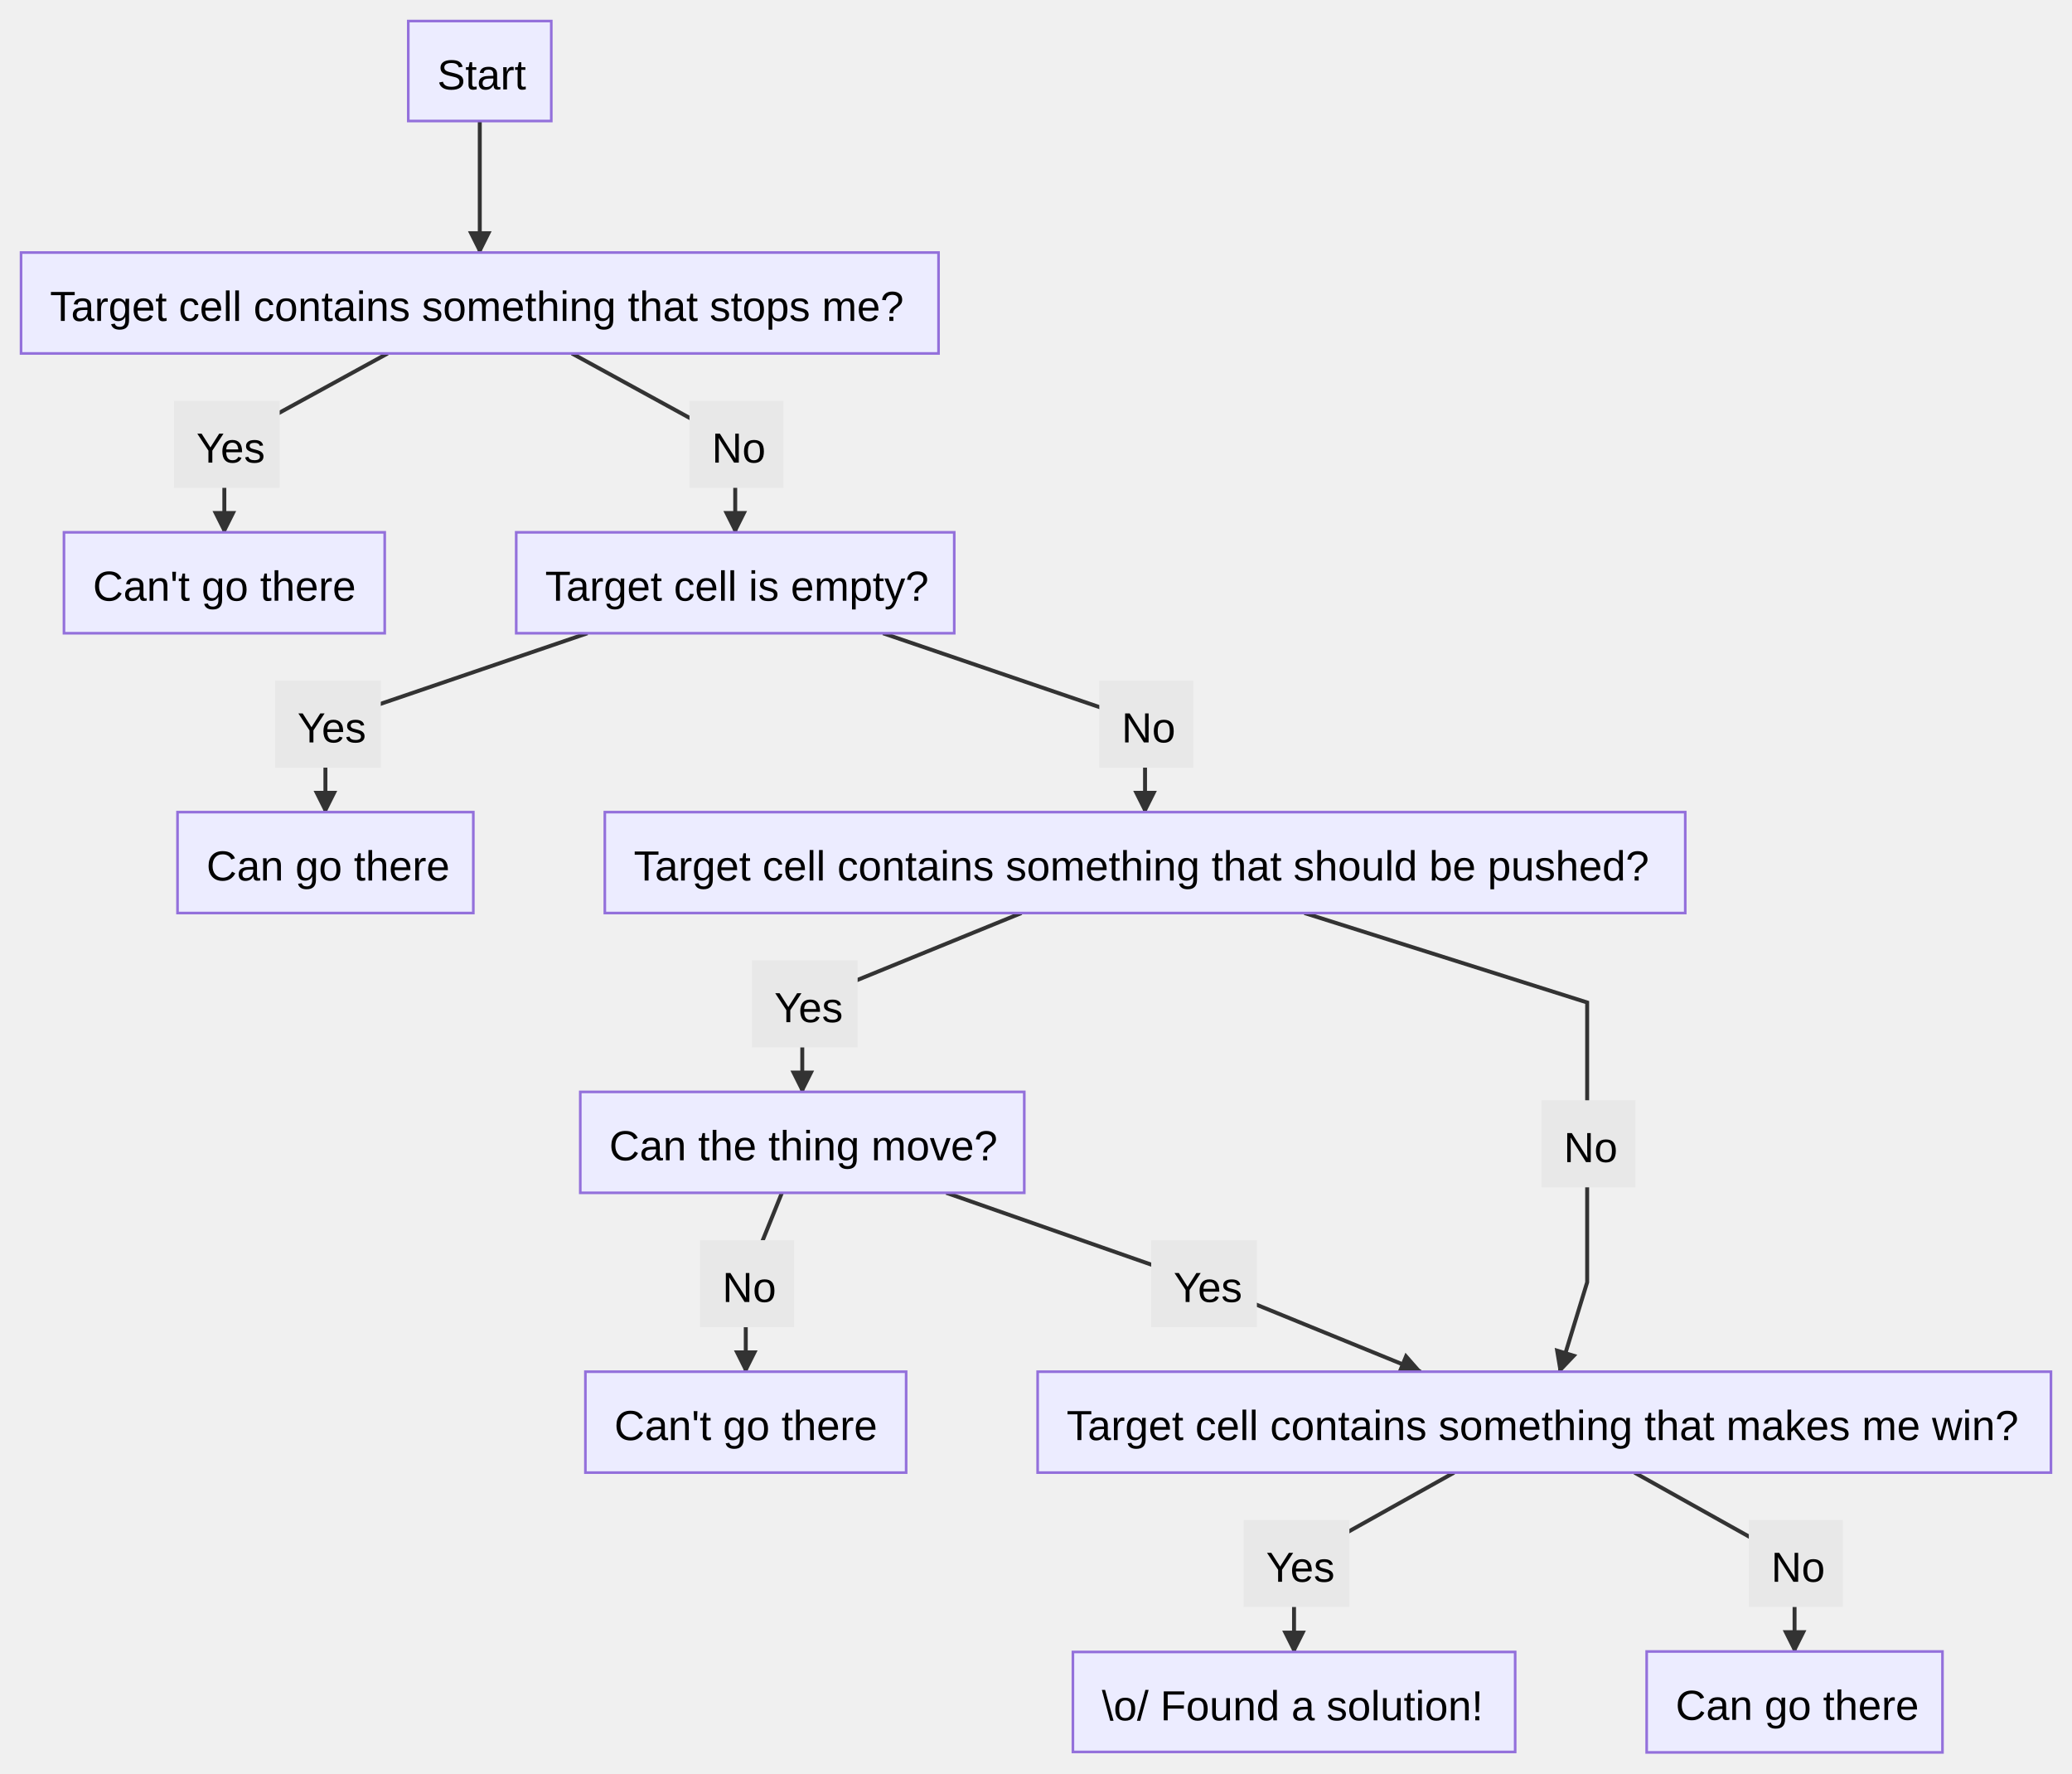
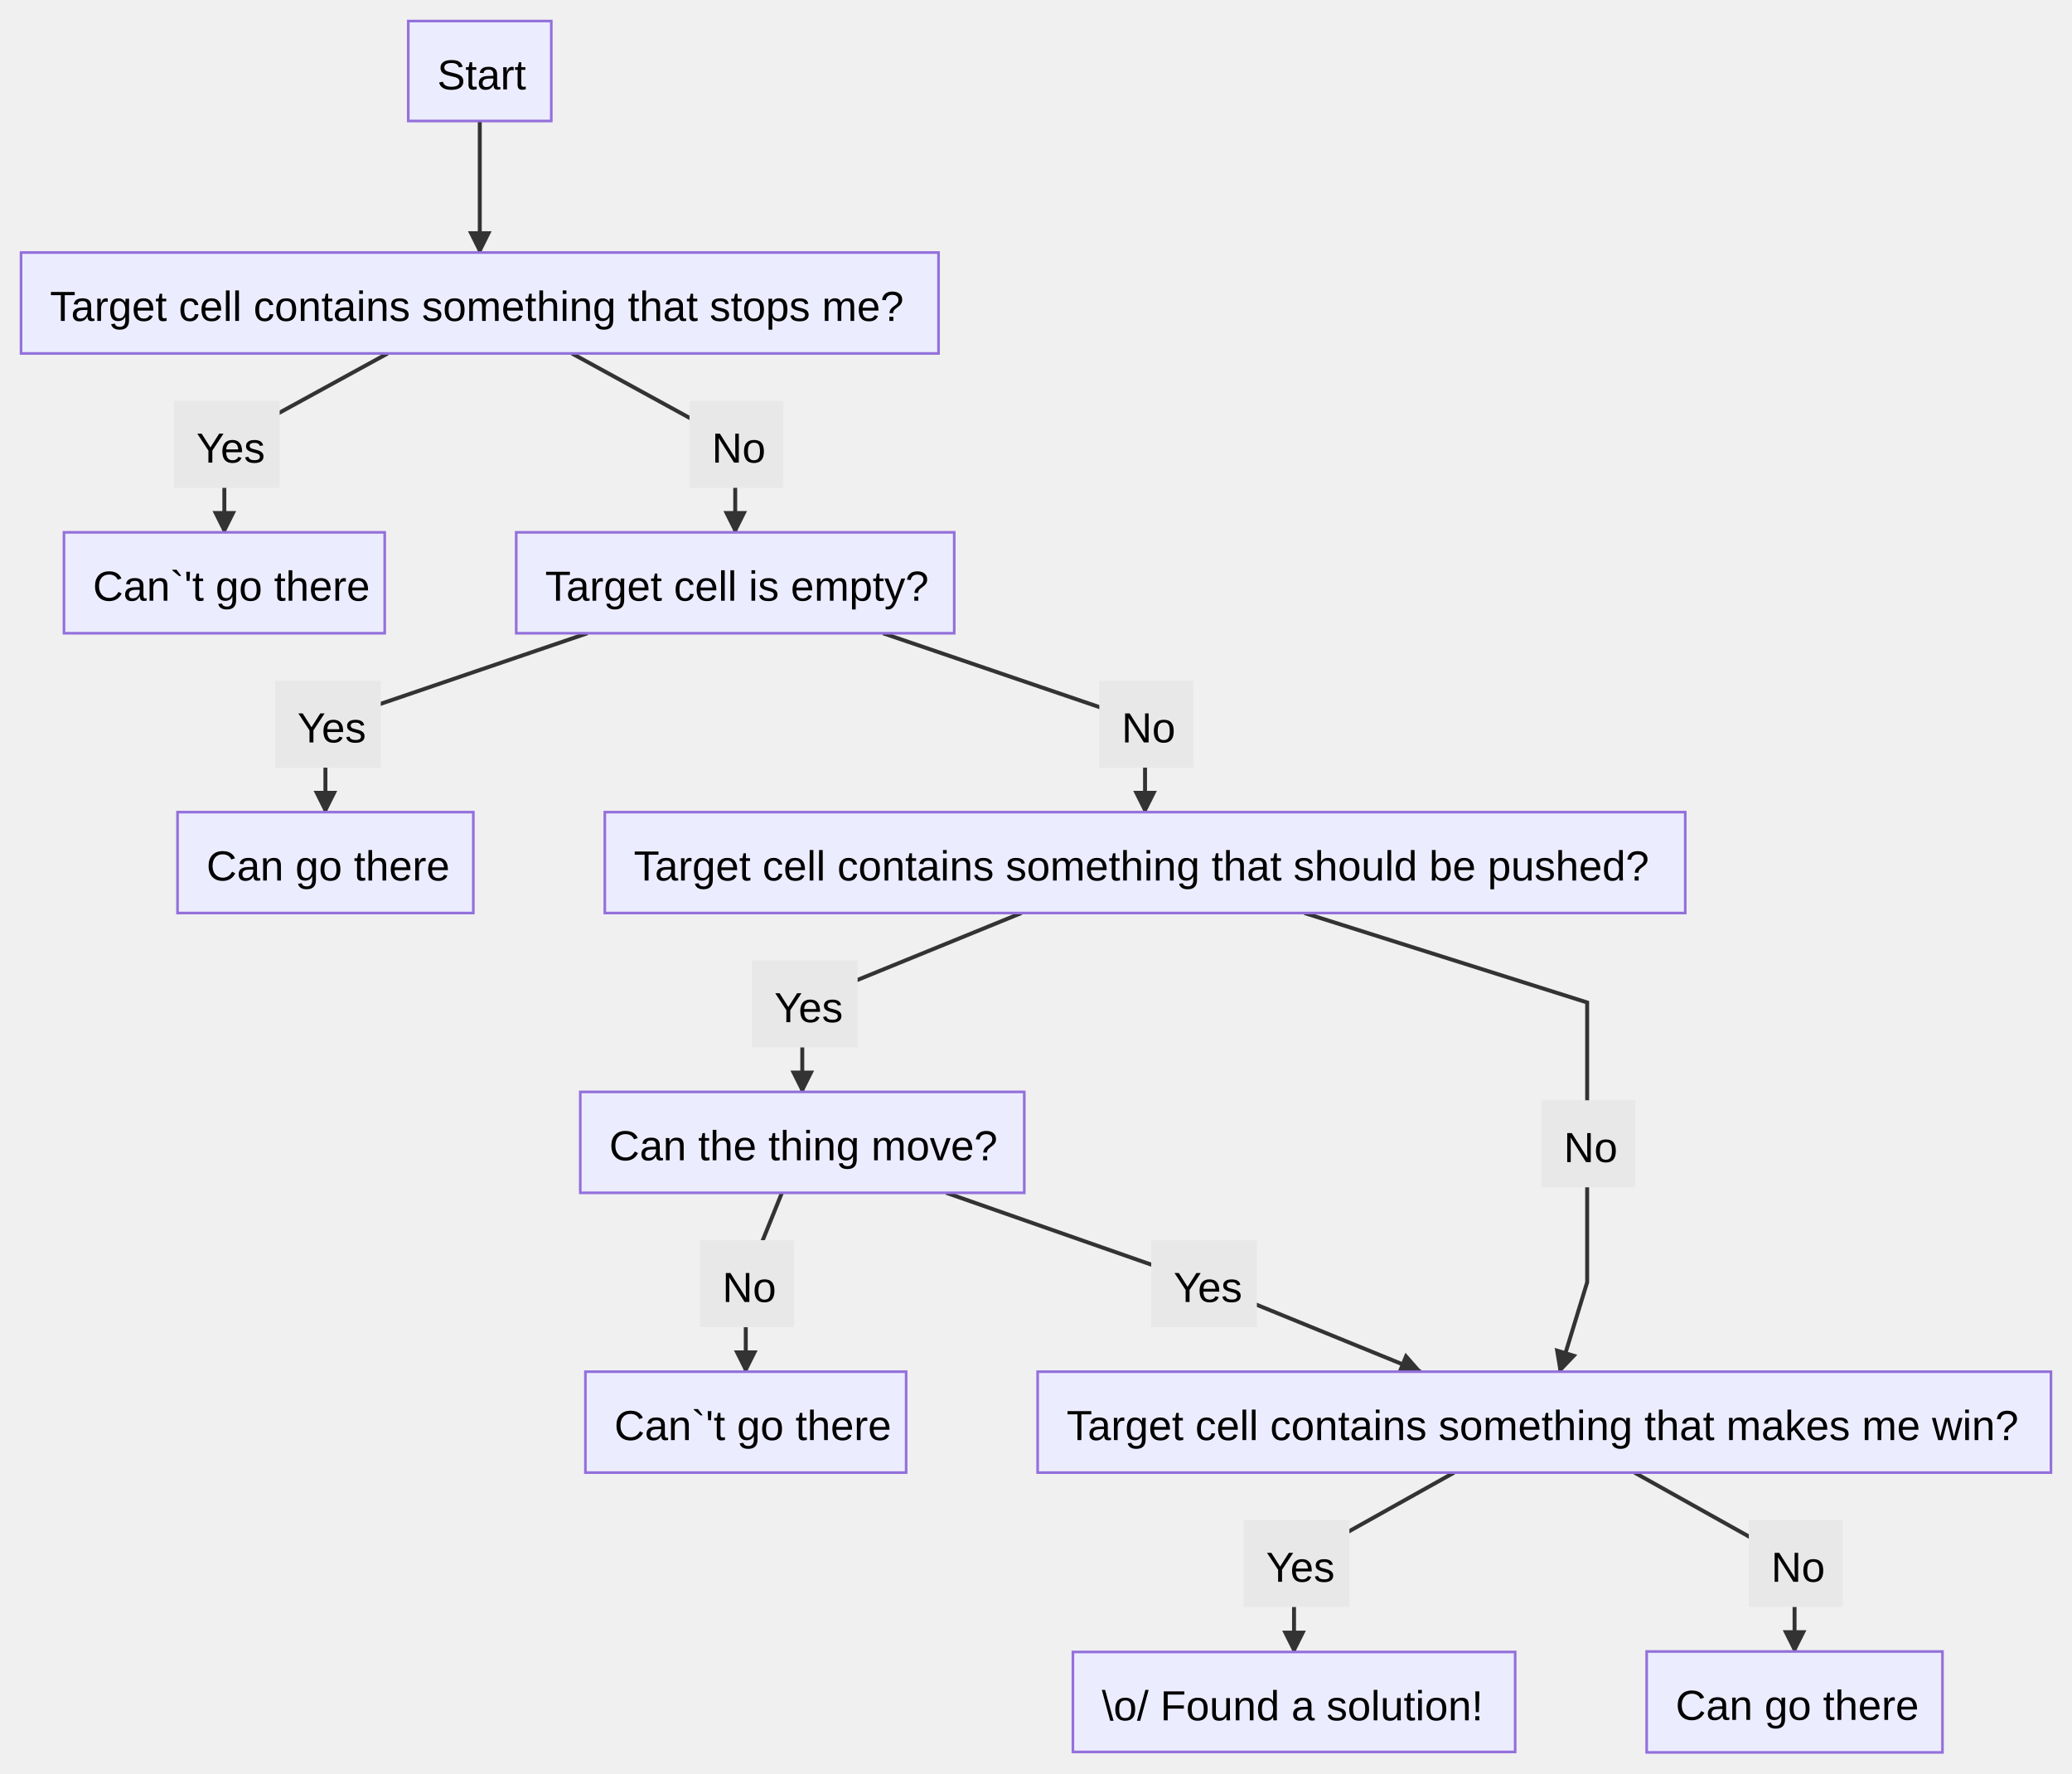
<svg xmlns="http://www.w3.org/2000/svg" id="mermaid-1558266411171" width="100%" style="max-width: 787.812px;" viewBox="0 0 787.812 674.156">
  <style>#mermaid-1558266411171 .label{font-family:trebuchet ms,verdana,arial;color:#333}#mermaid-1558266411171 .node circle,#mermaid-1558266411171 .node ellipse,#mermaid-1558266411171 .node polygon,#mermaid-1558266411171 .node rect{fill:#ececff;stroke:#9370db;stroke-width:1px}#mermaid-1558266411171 .node.clickable{cursor:pointer}#mermaid-1558266411171 .arrowheadPath{fill:#333}#mermaid-1558266411171 .edgePath .path{stroke:#333;stroke-width:1.5px}#mermaid-1558266411171 .edgeLabel{background-color:#e8e8e8}#mermaid-1558266411171 .cluster rect{fill:#ffffde!important;stroke:#aa3!important;stroke-width:1px!important}#mermaid-1558266411171 .cluster text{fill:#333}#mermaid-1558266411171 div.mermaidTooltip{position:absolute;text-align:center;max-width:200px;padding:2px;font-family:trebuchet ms,verdana,arial;font-size:12px;background:#ffffde;border:1px solid #aa3;border-radius:2px;pointer-events:none;z-index:100}#mermaid-1558266411171 .actor{stroke:#ccf;fill:#ececff}#mermaid-1558266411171 text.actor{fill:#000;stroke:none}#mermaid-1558266411171 .actor-line{stroke:grey}#mermaid-1558266411171 .messageLine0{marker-end:"url(#arrowhead)"}#mermaid-1558266411171 .messageLine0,#mermaid-1558266411171 .messageLine1{stroke-width:1.5;stroke-dasharray:"2 2";stroke:#333}#mermaid-1558266411171 #arrowhead{fill:#333}#mermaid-1558266411171 #crosshead path{fill:#333!important;stroke:#333!important}#mermaid-1558266411171 .messageText{fill:#333;stroke:none}#mermaid-1558266411171 .labelBox{stroke:#ccf;fill:#ececff}#mermaid-1558266411171 .labelText,#mermaid-1558266411171 .loopText{fill:#000;stroke:none}#mermaid-1558266411171 .loopLine{stroke-width:2;stroke-dasharray:"2 2";marker-end:"url(#arrowhead)";stroke:#ccf}#mermaid-1558266411171 .note{stroke:#aa3;fill:#fff5ad}#mermaid-1558266411171 .noteText{fill:#000;stroke:none;font-family:trebuchet ms,verdana,arial;font-size:14px}#mermaid-1558266411171 .section{stroke:none;opacity:.2}#mermaid-1558266411171 .section0{fill:rgba(102,102,255,.49)}#mermaid-1558266411171 .section2{fill:#fff400}#mermaid-1558266411171 .section1,#mermaid-1558266411171 .section3{fill:#fff;opacity:.2}#mermaid-1558266411171 .sectionTitle0,#mermaid-1558266411171 .sectionTitle1,#mermaid-1558266411171 .sectionTitle2,#mermaid-1558266411171 .sectionTitle3{fill:#333}#mermaid-1558266411171 .sectionTitle{text-anchor:start;font-size:11px;text-height:14px}#mermaid-1558266411171 .grid .tick{stroke:#d3d3d3;opacity:.3;shape-rendering:crispEdges}#mermaid-1558266411171 .grid path{stroke-width:0}#mermaid-1558266411171 .today{fill:none;stroke:red;stroke-width:2px}#mermaid-1558266411171 .task{stroke-width:2}#mermaid-1558266411171 .taskText{text-anchor:middle;font-size:11px}#mermaid-1558266411171 .taskTextOutsideRight{fill:#000;text-anchor:start;font-size:11px}#mermaid-1558266411171 .taskTextOutsideLeft{fill:#000;text-anchor:end;font-size:11px}#mermaid-1558266411171 .taskText0,#mermaid-1558266411171 .taskText1,#mermaid-1558266411171 .taskText2,#mermaid-1558266411171 .taskText3{fill:#fff}#mermaid-1558266411171 .task0,#mermaid-1558266411171 .task1,#mermaid-1558266411171 .task2,#mermaid-1558266411171 .task3{fill:#8a90dd;stroke:#534fbc}#mermaid-1558266411171 .taskTextOutside0,#mermaid-1558266411171 .taskTextOutside1,#mermaid-1558266411171 .taskTextOutside2,#mermaid-1558266411171 .taskTextOutside3{fill:#000}#mermaid-1558266411171 .active0,#mermaid-1558266411171 .active1,#mermaid-1558266411171 .active2,#mermaid-1558266411171 .active3{fill:#bfc7ff;stroke:#534fbc}#mermaid-1558266411171 .activeText0,#mermaid-1558266411171 .activeText1,#mermaid-1558266411171 .activeText2,#mermaid-1558266411171 .activeText3{fill:#000!important}#mermaid-1558266411171 .done0,#mermaid-1558266411171 .done1,#mermaid-1558266411171 .done2,#mermaid-1558266411171 .done3{stroke:grey;fill:#d3d3d3;stroke-width:2}#mermaid-1558266411171 .doneText0,#mermaid-1558266411171 .doneText1,#mermaid-1558266411171 .doneText2,#mermaid-1558266411171 .doneText3{fill:#000!important}#mermaid-1558266411171 .crit0,#mermaid-1558266411171 .crit1,#mermaid-1558266411171 .crit2,#mermaid-1558266411171 .crit3{stroke:#f88;fill:red;stroke-width:2}#mermaid-1558266411171 .activeCrit0,#mermaid-1558266411171 .activeCrit1,#mermaid-1558266411171 .activeCrit2,#mermaid-1558266411171 .activeCrit3{stroke:#f88;fill:#bfc7ff;stroke-width:2}#mermaid-1558266411171 .doneCrit0,#mermaid-1558266411171 .doneCrit1,#mermaid-1558266411171 .doneCrit2,#mermaid-1558266411171 .doneCrit3{stroke:#f88;fill:#d3d3d3;stroke-width:2;cursor:pointer;shape-rendering:crispEdges}#mermaid-1558266411171 .activeCritText0,#mermaid-1558266411171 .activeCritText1,#mermaid-1558266411171 .activeCritText2,#mermaid-1558266411171 .activeCritText3,#mermaid-1558266411171 .doneCritText0,#mermaid-1558266411171 .doneCritText1,#mermaid-1558266411171 .doneCritText2,#mermaid-1558266411171 .doneCritText3{fill:#000!important}#mermaid-1558266411171 .titleText{text-anchor:middle;font-size:18px;fill:#000}#mermaid-1558266411171 g.classGroup text{fill:#9370db;stroke:none;font-family:trebuchet ms,verdana,arial;font-size:10px}#mermaid-1558266411171 g.classGroup rect{fill:#ececff;stroke:#9370db}#mermaid-1558266411171 g.classGroup line{stroke:#9370db;stroke-width:1}#mermaid-1558266411171 .classLabel .box{stroke:none;stroke-width:0;fill:#ececff;opacity:.5}#mermaid-1558266411171 .classLabel .label{fill:#9370db;font-size:10px}#mermaid-1558266411171 .relation{stroke:#9370db;stroke-width:1;fill:none}#mermaid-1558266411171 #compositionEnd,#mermaid-1558266411171 #compositionStart{fill:#9370db;stroke:#9370db;stroke-width:1}#mermaid-1558266411171 #aggregationEnd,#mermaid-1558266411171 #aggregationStart{fill:#ececff;stroke:#9370db;stroke-width:1}#mermaid-1558266411171 #dependencyEnd,#mermaid-1558266411171 #dependencyStart,#mermaid-1558266411171 #extensionEnd,#mermaid-1558266411171 #extensionStart{fill:#9370db;stroke:#9370db;stroke-width:1}#mermaid-1558266411171 .branch-label,#mermaid-1558266411171 .commit-id,#mermaid-1558266411171 .commit-msg{fill:#d3d3d3;color:#d3d3d3}
- #mermaid-1558266411171 .label { font-family: 'Helvetica Neue', verdana, arial; }#mermaid-1558266411171  .edgeLabel rect {stroke:#e8e8e8;stroke-width:15px;}</style>
+ #mermaid-1558266411171 .label { font-family: `'Helvetica Neue`', verdana, arial; }#mermaid-1558266411171  .edgeLabel rect {stroke:#e8e8e8;stroke-width:15px;}</style>
  <style>#mermaid-1558266411171 {
    color: rgb(0, 0, 0);
    font: normal normal 400 normal 16px / normal "Times New Roman";
  }</style>
  <g transform="translate(-12, -12)">
    <g class="output">
      <g class="clusters" />
      <g class="edgePaths">
        <g class="edgePath" style="opacity: 1;">
          <path class="path" d="M194.422,58L194.422,83L194.422,108" marker-end="url(#arrowhead49)" style="stroke: #333; stroke-width: 1.5px;fill:none" />
          <defs>
            <marker id="arrowhead49" viewBox="0 0 10 10" refX="9" refY="5" markerUnits="strokeWidth" markerWidth="8" markerHeight="6" orient="auto">
              <path d="M 0 0 L 10 5 L 0 10 z" class="arrowheadPath" style="stroke-width: 1; stroke-dasharray: 1, 0;" />
            </marker>
          </defs>
        </g>
        <g class="edgePath" style="opacity: 1;">
          <path class="path" d="M159.393,146.359L97.297,180.359L97.297,214.359" marker-end="url(#arrowhead50)" style="stroke: #333; stroke-width: 1.5px;fill:none" />
          <defs>
            <marker id="arrowhead50" viewBox="0 0 10 10" refX="9" refY="5" markerUnits="strokeWidth" markerWidth="8" markerHeight="6" orient="auto">
              <path d="M 0 0 L 10 5 L 0 10 z" class="arrowheadPath" style="stroke-width: 1; stroke-dasharray: 1, 0;" />
            </marker>
          </defs>
        </g>
        <g class="edgePath" style="opacity: 1;">
          <path class="path" d="M229.451,146.359L291.547,180.359L291.547,214.359" marker-end="url(#arrowhead51)" style="stroke: #333; stroke-width: 1.5px;fill:none" />
          <defs>
            <marker id="arrowhead51" viewBox="0 0 10 10" refX="9" refY="5" markerUnits="strokeWidth" markerWidth="8" markerHeight="6" orient="auto">
              <path d="M 0 0 L 10 5 L 0 10 z" class="arrowheadPath" style="stroke-width: 1; stroke-dasharray: 1, 0;" />
            </marker>
          </defs>
        </g>
        <g class="edgePath" style="opacity: 1;">
          <path class="path" d="M235.35,252.719L135.73,286.719L135.73,320.719" marker-end="url(#arrowhead52)" style="stroke: #333; stroke-width: 1.5px;fill:none" />
          <defs>
            <marker id="arrowhead52" viewBox="0 0 10 10" refX="9" refY="5" markerUnits="strokeWidth" markerWidth="8" markerHeight="6" orient="auto">
              <path d="M 0 0 L 10 5 L 0 10 z" class="arrowheadPath" style="stroke-width: 1; stroke-dasharray: 1, 0;" />
            </marker>
          </defs>
        </g>
        <g class="edgePath" style="opacity: 1;">
          <path class="path" d="M347.743,252.719L447.363,286.719L447.363,320.719" marker-end="url(#arrowhead53)" style="stroke: #333; stroke-width: 1.5px;fill:none" />
          <defs>
            <marker id="arrowhead53" viewBox="0 0 10 10" refX="9" refY="5" markerUnits="strokeWidth" markerWidth="8" markerHeight="6" orient="auto">
              <path d="M 0 0 L 10 5 L 0 10 z" class="arrowheadPath" style="stroke-width: 1; stroke-dasharray: 1, 0;" />
            </marker>
          </defs>
        </g>
        <g class="edgePath" style="opacity: 1;">
          <path class="path" d="M400.361,359.078L317.039,393.078L317.039,427.078" marker-end="url(#arrowhead54)" style="stroke: #333; stroke-width: 1.5px;fill:none" />
          <defs>
            <marker id="arrowhead54" viewBox="0 0 10 10" refX="9" refY="5" markerUnits="strokeWidth" markerWidth="8" markerHeight="6" orient="auto">
              <path d="M 0 0 L 10 5 L 0 10 z" class="arrowheadPath" style="stroke-width: 1; stroke-dasharray: 1, 0;" />
            </marker>
          </defs>
        </g>
        <g class="edgePath" style="opacity: 1;">
          <path class="path" d="M507.992,359.078L615.469,393.078L615.469,446.258L615.469,499.438L605.049,533.438" marker-end="url(#arrowhead55)" style="stroke: #333; stroke-width: 1.5px;fill:none" />
          <defs>
            <marker id="arrowhead55" viewBox="0 0 10 10" refX="9" refY="5" markerUnits="strokeWidth" markerWidth="8" markerHeight="6" orient="auto">
              <path d="M 0 0 L 10 5 L 0 10 z" class="arrowheadPath" style="stroke-width: 1; stroke-dasharray: 1, 0;" />
            </marker>
          </defs>
        </g>
        <g class="edgePath" style="opacity: 1;">
          <path class="path" d="M371.79,465.438L468.848,499.438L552.169,533.438" marker-end="url(#arrowhead56)" style="stroke: #333; stroke-width: 1.5px;fill:none" />
          <defs>
            <marker id="arrowhead56" viewBox="0 0 10 10" refX="9" refY="5" markerUnits="strokeWidth" markerWidth="8" markerHeight="6" orient="auto">
              <path d="M 0 0 L 10 5 L 0 10 z" class="arrowheadPath" style="stroke-width: 1; stroke-dasharray: 1, 0;" />
            </marker>
          </defs>
        </g>
        <g class="edgePath" style="opacity: 1;">
          <path class="path" d="M309.291,465.438L295.555,499.438L295.555,533.438" marker-end="url(#arrowhead57)" style="stroke: #333; stroke-width: 1.5px;fill:none" />
          <defs>
            <marker id="arrowhead57" viewBox="0 0 10 10" refX="9" refY="5" markerUnits="strokeWidth" markerWidth="8" markerHeight="6" orient="auto">
              <path d="M 0 0 L 10 5 L 0 10 z" class="arrowheadPath" style="stroke-width: 1; stroke-dasharray: 1, 0;" />
            </marker>
          </defs>
        </g>
        <g class="edgePath" style="opacity: 1;">
          <path class="path" d="M564.853,571.797L504.016,605.797L504.016,639.977" marker-end="url(#arrowhead58)" style="stroke: #333; stroke-width: 1.5px;fill:none" />
          <defs>
            <marker id="arrowhead58" viewBox="0 0 10 10" refX="9" refY="5" markerUnits="strokeWidth" markerWidth="8" markerHeight="6" orient="auto">
              <path d="M 0 0 L 10 5 L 0 10 z" class="arrowheadPath" style="stroke-width: 1; stroke-dasharray: 1, 0;" />
            </marker>
          </defs>
        </g>
        <g class="edgePath" style="opacity: 1;">
          <path class="path" d="M633.491,571.797L694.328,605.797L694.328,639.797" marker-end="url(#arrowhead59)" style="stroke: #333; stroke-width: 1.5px;fill:none" />
          <defs>
            <marker id="arrowhead59" viewBox="0 0 10 10" refX="9" refY="5" markerUnits="strokeWidth" markerWidth="8" markerHeight="6" orient="auto">
              <path d="M 0 0 L 10 5 L 0 10 z" class="arrowheadPath" style="stroke-width: 1; stroke-dasharray: 1, 0;" />
            </marker>
          </defs>
        </g>
      </g>
      <g class="edgeLabels">
        <g class="edgeLabel" style="opacity: 1;" transform="">
          <g transform="translate(0,0)" class="label">
            <rect rx="0" ry="0" width="0" height="0" style="fill:#e8e8e8;" />
            <text>
              <tspan xml:space="preserve" dy="1em" x="1" />
            </text>
          </g>
        </g>
        <g class="edgeLabel" style="opacity: 1;" transform="translate(97.29688,180.3594)">
          <g transform="translate(-11.64062,-8.5)" class="label">
            <rect rx="0" ry="0" width="25.188" height="18.094" style="fill:#e8e8e8;" />
            <text>
              <tspan xml:space="preserve" dy="1em" x="1">Yes</tspan>
            </text>
          </g>
        </g>
        <g class="edgeLabel" style="opacity: 1;" transform="translate(291.5469,180.3594)">
          <g transform="translate(-9.890625,-8.5)" class="label">
            <rect rx="0" ry="0" width="20.734" height="18.094" style="fill:#e8e8e8;" />
            <text>
              <tspan xml:space="preserve" dy="1em" x="1">No</tspan>
            </text>
          </g>
        </g>
        <g class="edgeLabel" style="opacity: 1;" transform="translate(135.7305,286.7188)">
          <g transform="translate(-11.64062,-8.5)" class="label">
            <rect rx="0" ry="0" width="25.188" height="18.094" style="fill:#e8e8e8;" />
            <text>
              <tspan xml:space="preserve" dy="1em" x="1">Yes</tspan>
            </text>
          </g>
        </g>
        <g class="edgeLabel" style="opacity: 1;" transform="translate(447.3633,286.7188)">
          <g transform="translate(-9.890625,-8.5)" class="label">
            <rect rx="0" ry="0" width="20.734" height="18.094" style="fill:#e8e8e8;" />
            <text>
              <tspan xml:space="preserve" dy="1em" x="1">No</tspan>
            </text>
          </g>
        </g>
        <g class="edgeLabel" style="opacity: 1;" transform="translate(317.0391,393.0781)">
          <g transform="translate(-11.64062,-8.5)" class="label">
            <rect rx="0" ry="0" width="25.188" height="18.094" style="fill:#e8e8e8;" />
            <text>
              <tspan xml:space="preserve" dy="1em" x="1">Yes</tspan>
            </text>
          </g>
        </g>
        <g class="edgeLabel" style="opacity: 1;" transform="translate(615.4688,446.2578)">
          <g transform="translate(-9.890625,-8.5)" class="label">
            <rect rx="0" ry="0" width="20.734" height="18.094" style="fill:#e8e8e8;" />
            <text>
              <tspan xml:space="preserve" dy="1em" x="1">No</tspan>
            </text>
          </g>
        </g>
        <g class="edgeLabel" style="opacity: 1;" transform="translate(468.8477,499.4375)">
          <g transform="translate(-11.64062,-8.5)" class="label">
            <rect rx="0" ry="0" width="25.188" height="18.094" style="fill:#e8e8e8;" />
            <text>
              <tspan xml:space="preserve" dy="1em" x="1">Yes</tspan>
            </text>
          </g>
        </g>
        <g class="edgeLabel" style="opacity: 1;" transform="translate(295.5547,499.4375)">
          <g transform="translate(-9.890625,-8.5)" class="label">
            <rect rx="0" ry="0" width="20.734" height="18.094" style="fill:#e8e8e8;" />
            <text>
              <tspan xml:space="preserve" dy="1em" x="1">No</tspan>
            </text>
          </g>
        </g>
        <g class="edgeLabel" style="opacity: 1;" transform="translate(504.0156,605.7969)">
          <g transform="translate(-11.64062,-8.5)" class="label">
            <rect rx="0" ry="0" width="25.188" height="18.094" style="fill:#e8e8e8;" />
            <text>
              <tspan xml:space="preserve" dy="1em" x="1">Yes</tspan>
            </text>
          </g>
        </g>
        <g class="edgeLabel" style="opacity: 1;" transform="translate(694.3281,605.7969)">
          <g transform="translate(-9.890625,-8.5)" class="label">
            <rect rx="0" ry="0" width="20.734" height="18.094" style="fill:#e8e8e8;" />
            <text>
              <tspan xml:space="preserve" dy="1em" x="1">No</tspan>
            </text>
          </g>
        </g>
      </g>
      <g class="nodes">
        <g class="node" id="Start" transform="translate(194.4219,39)" style="opacity: 1;">
          <rect rx="0" ry="0" x="-27.188" y="-19" width="54.375" height="38" />
          <g class="label" transform="translate(0,0)">
            <g transform="translate(-17.1875,-9)">
              <text>
                <tspan xml:space="preserve" dy="1em" x="1">Start</tspan>
              </text>
            </g>
          </g>
        </g>
        <g class="node" id="Wall" transform="translate(194.4219,127.1797)" style="opacity: 1;">
          <rect rx="0" ry="0" x="-174.422" y="-19.18" width="348.844" height="38.359" />
          <g class="label" transform="translate(0,0)">
            <g transform="translate(-164.4219,-9.179688)">
              <text>
                <tspan xml:space="preserve" dy="1em" x="1">Target cell contains something that stops me?</tspan>
              </text>
            </g>
          </g>
        </g>
        <g class="node" id="YesWall" transform="translate(97.29688,233.5391)" style="opacity: 1;">
          <rect rx="0" ry="0" x="-60.977" y="-19.18" width="121.953" height="38.359" />
          <g class="label" transform="translate(0,0)">
            <g transform="translate(-50.97656,-9.179688)">
              <text>
-                 <tspan xml:space="preserve" dy="1em" x="1">Can't go there</tspan>
+                 <tspan xml:space="preserve" dy="1em" x="1">Can`'t go there</tspan>
              </text>
            </g>
          </g>
        </g>
        <g class="node" id="Empty" transform="translate(291.5469,233.5391)" style="opacity: 1;">
          <rect rx="0" ry="0" x="-83.273" y="-19.18" width="166.547" height="38.359" />
          <g class="label" transform="translate(0,0)">
            <g transform="translate(-73.27344,-9.179688)">
              <text>
                <tspan xml:space="preserve" dy="1em" x="1">Target cell is empty?</tspan>
              </text>
            </g>
          </g>
        </g>
        <g class="node" id="YesEmpty" transform="translate(135.7305,339.8984)" style="opacity: 1;">
          <rect rx="0" ry="0" x="-56.234" y="-19.18" width="112.469" height="38.359" />
          <g class="label" transform="translate(0,0)">
            <g transform="translate(-46.23438,-9.179688)">
              <text>
                <tspan xml:space="preserve" dy="1em" x="1">Can go there</tspan>
              </text>
            </g>
          </g>
        </g>
        <g class="node" id="Rock" transform="translate(447.3633,339.8984)" style="opacity: 1;">
          <rect rx="0" ry="0" x="-205.398" y="-19.18" width="410.797" height="38.359" />
          <g class="label" transform="translate(0,0)">
            <g transform="translate(-195.3984,-9.179688)">
              <text>
                <tspan xml:space="preserve" dy="1em" x="1">Target cell contains something that should be pushed?</tspan>
              </text>
            </g>
          </g>
        </g>
        <g class="node" id="MoveRock" transform="translate(317.0391,446.2578)" style="opacity: 1;">
          <rect rx="0" ry="0" x="-84.406" y="-19.18" width="168.812" height="38.359" />
          <g class="label" transform="translate(0,0)">
            <g transform="translate(-74.40625,-9.179688)">
              <text>
                <tspan xml:space="preserve" dy="1em" x="1">Can the thing move?</tspan>
              </text>
            </g>
          </g>
        </g>
        <g class="node" id="NoMoveRock" transform="translate(295.5547,552.6172)" style="opacity: 1;">
          <rect rx="0" ry="0" x="-60.977" y="-19.18" width="121.953" height="38.359" />
          <g class="label" transform="translate(0,0)">
            <g transform="translate(-50.97656,-9.179688)">
              <text>
-                 <tspan xml:space="preserve" dy="1em" x="1">Can't go there</tspan>
+                 <tspan xml:space="preserve" dy="1em" x="1">Can`'t go there</tspan>
              </text>
            </g>
          </g>
        </g>
        <g class="node" id="Flag" transform="translate(599.1719,552.6172)" style="opacity: 1;">
          <rect rx="0" ry="0" x="-192.641" y="-19.18" width="385.281" height="38.359" />
          <g class="label" transform="translate(0,0)">
            <g transform="translate(-182.6406,-9.179688)">
              <text>
                <tspan xml:space="preserve" dy="1em" x="1">Target cell contains something that makes me win?</tspan>
              </text>
            </g>
          </g>
        </g>
        <g class="node" id="YesFlag" transform="translate(504.0156,658.9766)" style="opacity: 1;">
          <rect rx="0" ry="0" x="-84.078" y="-19" width="168.156" height="38" />
          <g class="label" transform="translate(0,0)">
            <g transform="translate(-74.07812,-9)">
              <text>
                <tspan xml:space="preserve" dy="1em" x="1">\o/ Found a solution!</tspan>
              </text>
            </g>
          </g>
        </g>
        <g class="node" id="NoFlag" transform="translate(694.3281,658.9766)" style="opacity: 1;">
          <rect rx="0" ry="0" x="-56.234" y="-19.18" width="112.469" height="38.359" />
          <g class="label" transform="translate(0,0)">
            <g transform="translate(-46.23438,-9.179688)">
              <text>
                <tspan xml:space="preserve" dy="1em" x="1">Can go there</tspan>
              </text>
            </g>
          </g>
        </g>
      </g>
    </g>
  </g>
</svg>
